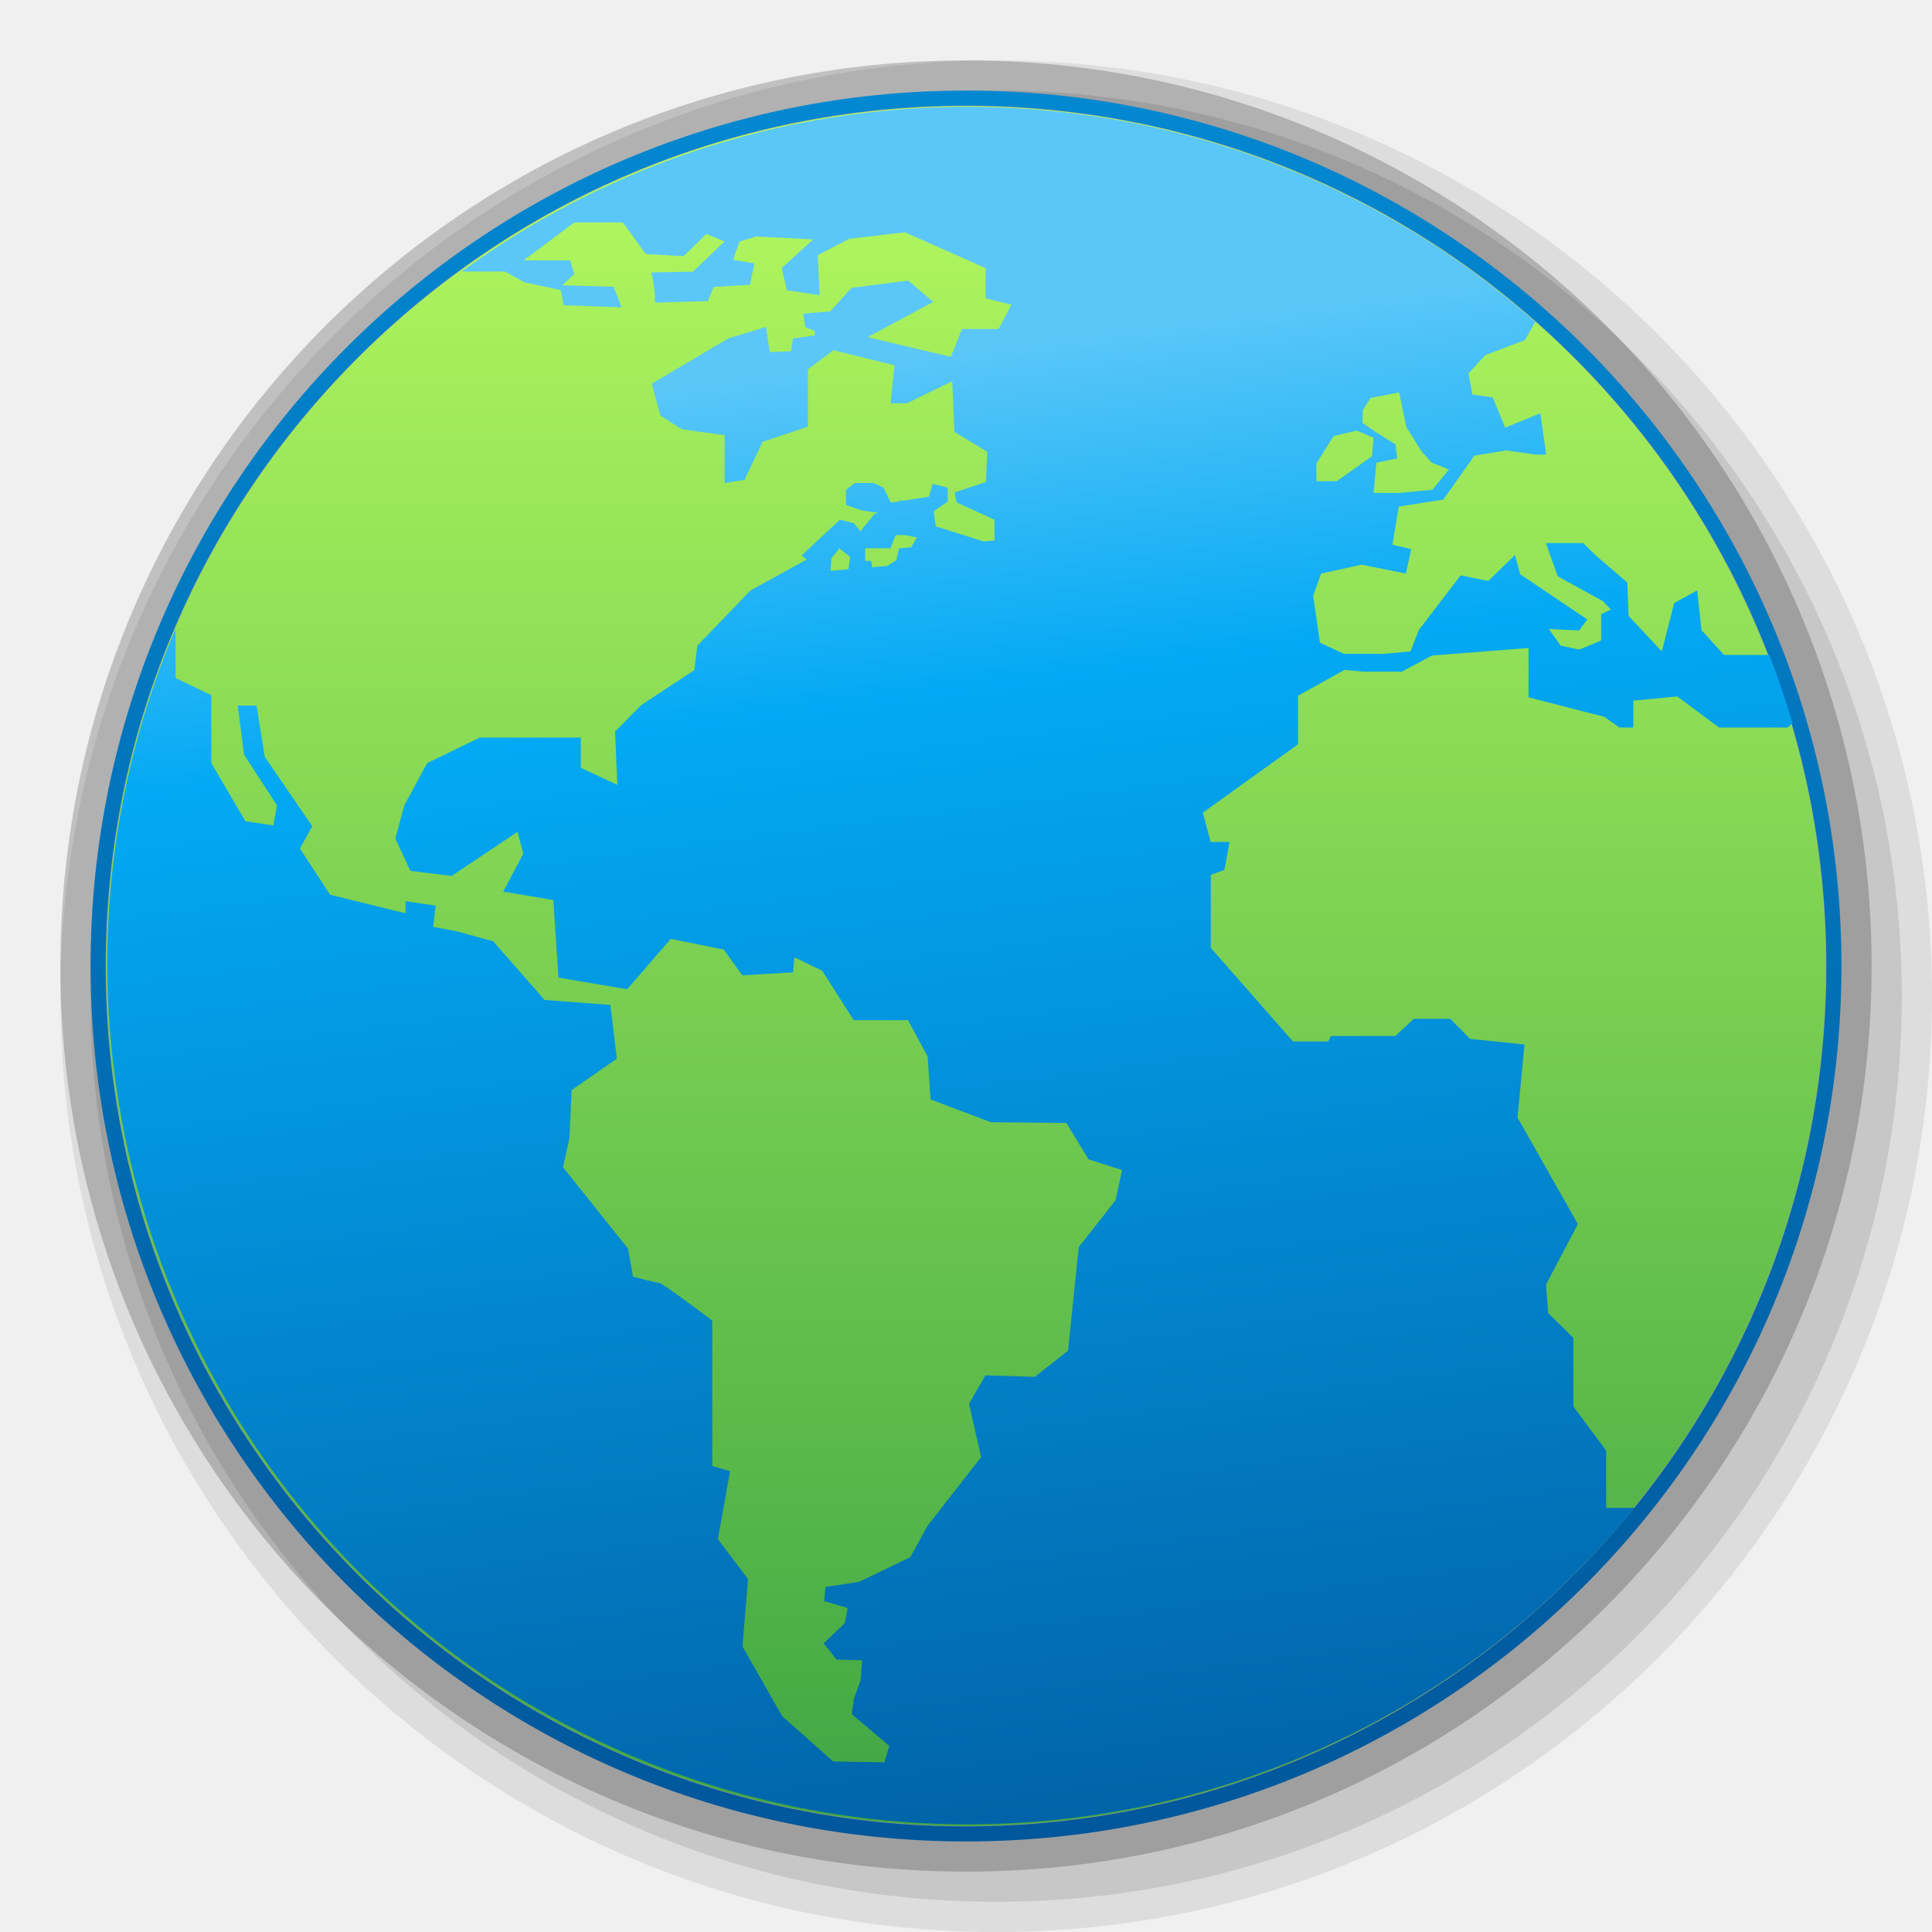
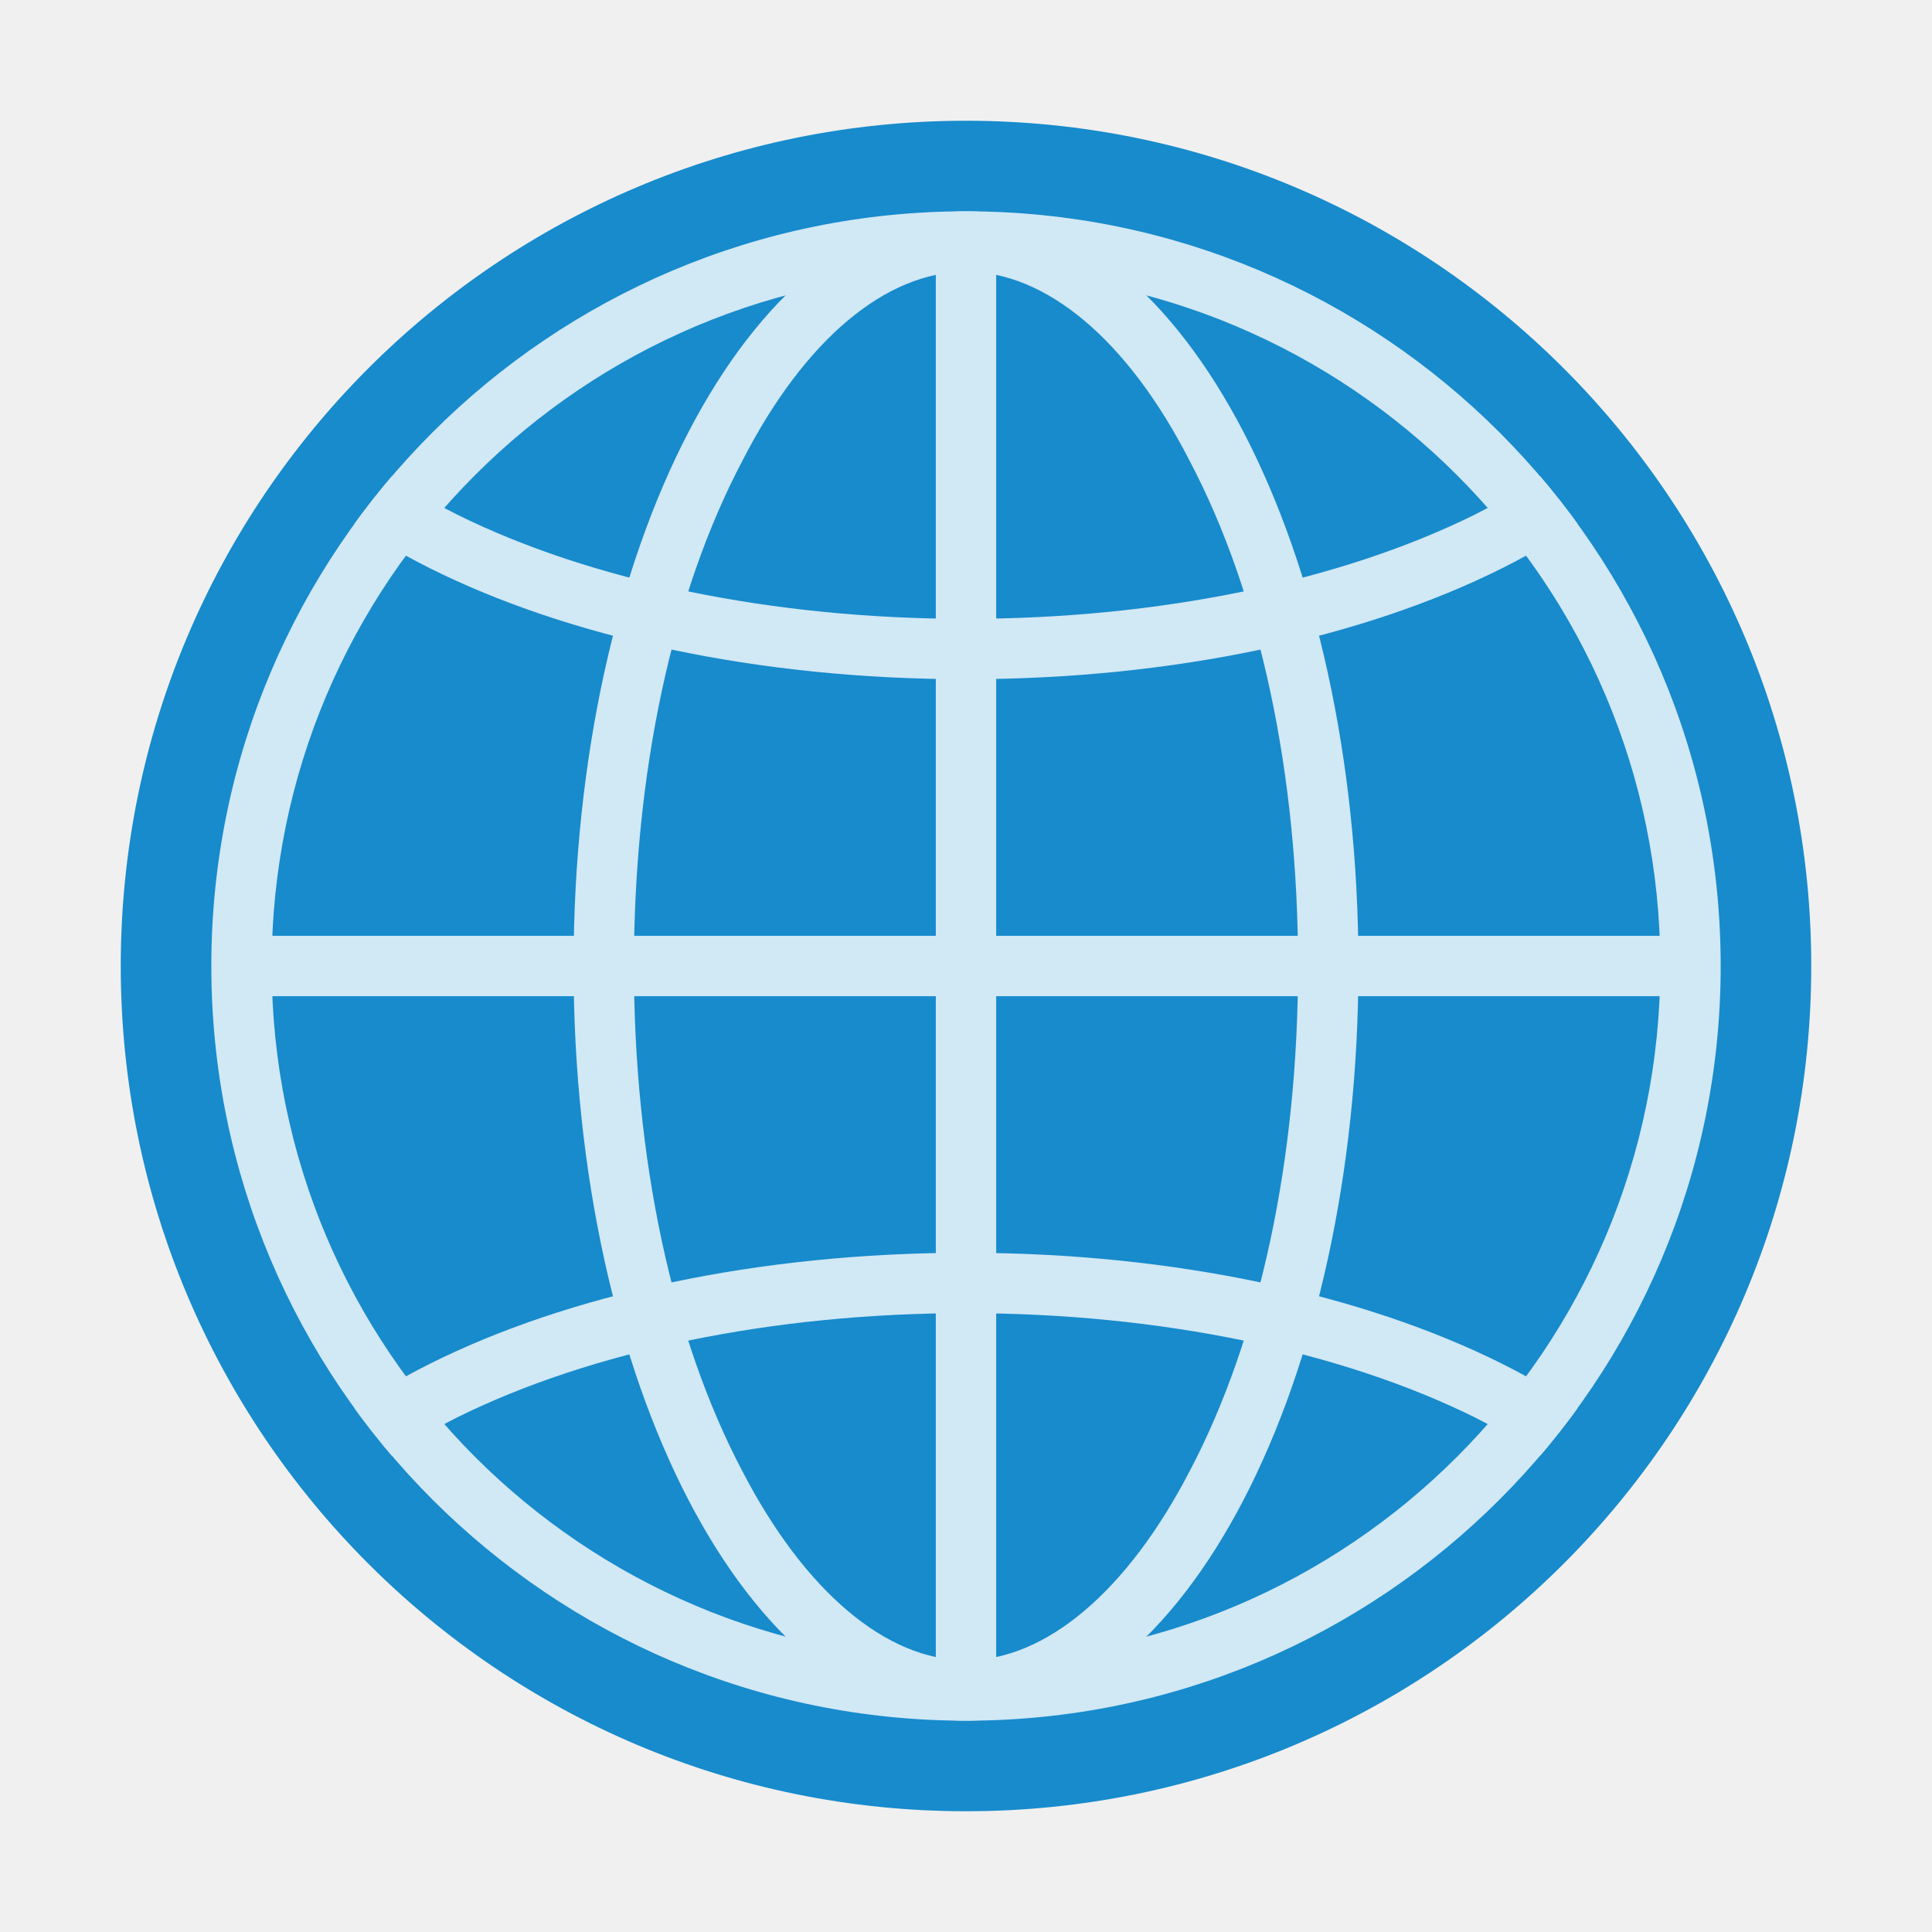
- <svg xmlns="http://www.w3.org/2000/svg" version="1.1" id="图层_1" x="0px" y="0px" viewBox="0 0 128 128" style="enable-background:new 0 0 128 128;" xml:space="preserve">
-   <g id="控制面板">
-     <g id="网络连接">
-       <g id="_128">
-         <path style="opacity:0.08;enable-background:new    ;" d="M66,128c-34.242,0-62-27.758-62-62S31.758,4,66,4s62,27.758,62,62     S100.242,128,66,128z" />
-         <path style="opacity:0.1;enable-background:new    ;" d="M66,126C32.863,126,6,99.137,6,66S32.863,6,66,6s60,26.863,60,60     S99.137,126,66,126z" />
-         <path style="opacity:0.2;enable-background:new    ;" d="M64,124C30.863,124,4,97.137,4,64S30.863,4,64,4s60,26.863,60,60     S97.137,124,64,124z" />
-         <linearGradient id="SVGID_1_" gradientUnits="userSpaceOnUse" x1="64" y1="122.97" x2="64" y2="9.03" gradientTransform="matrix(1 0 0 -1 0 130)">
-           <stop offset="0" style="stop-color:#B6FA5F" />
-           <stop offset="1" style="stop-color:#3FA644" />
-         </linearGradient>
-         <circle style="fill:url(#SVGID_1_);" cx="64" cy="64" r="56.97" />
-         <linearGradient id="SVGID_2_" gradientUnits="userSpaceOnUse" x1="64" y1="124" x2="64" y2="8" gradientTransform="matrix(1 0 0 -1 0 130)">
-           <stop offset="0" style="stop-color:#0288D1" />
-           <stop offset="1" style="stop-color:#01579B" />
-         </linearGradient>
-         <path style="fill:url(#SVGID_2_);" d="M64,7c31.48,0,57,25.52,57,57s-25.52,57-57,57S7,95.48,7,64S32.52,7,64,7 M64,6     C31.967,6,6,31.967,6,64s25.967,58,58,58s58-25.967,58-58S96.033,6,64,6z" />
-         <linearGradient id="SVGID_3_" gradientUnits="userSpaceOnUse" x1="72.85" y1="-3.936" x2="58.35" y2="107.564" gradientTransform="matrix(1 0 0 -1 0 130)">
-           <stop offset="0" style="stop-color:#01579B" />
-           <stop offset="0.79" style="stop-color:#03A9F4" />
-           <stop offset="0.99" style="stop-color:#5BC7F8" />
-         </linearGradient>
-         <path style="fill:url(#SVGID_3_);" d="M106.29,47.49l1,0.71h0.92v-1.78l2.91-0.28l2.77,2.06h4.55l0.32-0.29     c-0.453-1.533-0.967-3.04-1.54-4.52h-3l-1.49-1.64l-0.29-2.63l-1.52,0.83l-0.82,3.21l-2.2-2.35l-0.09-2.22l-2.13-1.83l-0.79-0.78     h-2.47l0.78,2.2l3,1.65l0.52,0.55l-0.64,0.32v1.74l-1.45,0.6l-1.24-0.27l-0.77-1.1l2,0.1l0.54-0.73l-4.45-3l-0.34-1.27     l-1.77,1.72l-1.83-0.37L94,41.74l-0.55,1.42l-1.78,0.16h-2.64l-1.58-0.74L87,39.46L87.53,38l2.68-0.59L93.14,38l0.36-1.62     l-1.25-0.29l0.42-2.53l2.95-0.46l2.06-2.91l2.13-0.35l1.92,0.28h0.71l-0.39-2.74l-2.33,0.95l-0.82-2l-1.35-0.19l-0.26-1.4     l1.11-1.21l2.63-1l0.68-1.21C81.722,3.657,52.14,2.272,30.59,17.99h2.87l1.28,0.71l2.41,0.52l0.19,1l3.84,0.14L40.66,19     l-3.41-0.1l0.8-0.75l-0.28-0.9h-3.08l3.36-2.51h3.22l1.51,2.09l2.51,0.14l1.51-1.47L48,16l-2.09,2l-2.75,0.05     c0.15,0.656,0.23,1.327,0.24,2l3.5-0.1l0.38-0.94l2.41-0.14l0.29-1.42l-1.42-0.24L49,16l1.09-0.33l3.79,0.19l-2.09,1.9l0.34,1.47     l2.18,0.33l-0.14-2.65l2.09-1.09l3.69-0.43l5.35,2.37v2l1.71,0.43l-0.85,1.61h-2.43L63,23.64l-5.52-1.3L61.83,20l-1.66-1.41     l-3.74,0.48l-0.33,0.34l0,0l-0.06,0.08L55,20.63l-1.78,0.15l0.14,0.89l0.62,0.26v0.29l-1.45,0.21l-0.11,0.84L51,23.33l-0.25-1.67     l-2.49,0.76l-5.08,3l0.57,2.1l1.42,0.92l2.84,0.39V32l1.31-0.21l1.21-2.52l3-1v-3.8l1.68-1.27l4.06,1L59,26.72h1.09l3-1.47     l0.14,3.36l2.18,1.32l-0.09,2l-2.08,0.7l0.14,0.66l2.51,1.14v1.38l-0.73,0.06l0,0l-3.17-1l-0.13-1l0,0l0.93-0.64v-0.92l-1-0.25     l-0.25,0.85l-1.75,0.27l-0.17-0.06v0.09l-0.6,0.09l-0.49-1L57.87,32h-1.25l-0.57,0.46v1l1.06,0.36l1.05,0.15l-0.24,0.1L57,35.2     l-0.42-0.53l-0.93-0.24l-2.54,2.37l0.33,0.27l-3.73,2.06l-3.51,3.65L46,44.4l-3.51,2.31l-1.74,1.75L40.9,52l-2.42-1.13v-2h-6.7     l-3.48,1.69l-1.51,2.79l-0.6,2.21l1,2.14l2.74,0.33l4.36-2.92l0.38,1.45l-1.33,2.51l3.32,0.56L37,64.77l4.55,0.77l2.89-3.34     l3.51,0.71l1.23,1.71l3.36-0.2l0.09-1l1.85,0.9l2.08,3.27h3.6l1.3,2.41l0.19,2.84l4,1.51l5,0.05l1.47,2.41l2.22,0.71l-0.43,2     l-2.44,3.1l-0.71,6.86l-2.2,1.74l-3.27-0.1L64.2,93l0.8,3.54l-3.55,4.55l-1.14,2.08l-3.39,1.63l-2.23,0.34l-0.09,0.94l1.56,0.45     l-0.19,1l-1.4,1.35l0.85,1.07l1.69,0.05l-0.09,1.3l-0.45,1.27l-0.14,1l2.49,2.1l-0.33,1.09l-3.39-0.06l-3.38-3l-2.63-4.62     l0.37-4.46l-2-2.65l0.81-4.5l-1.18-0.34v-9.64c0,0-3.31-2.49-3.5-2.49s-1.75-0.42-1.75-0.42l-0.33-1.85l-4.31-5.4l0.43-1.94     l0.14-3.17l3-2.08l-0.43-3.56l-4.36-0.33l-3.41-3.89l-2.42-0.66l-1.56-0.29L28.87,60l-2-0.29v0.8l-5-1.23l-2-3.06l0.82-1.48     l-3.15-4.6L17,46.75h-1.25L16.17,50l2.18,3.36l-0.24,1.33l-1.85-0.28L14,50.56v-4.5l-2.37-1.14v-3.26     c-12.262,28.994,1.303,62.438,30.297,74.7c23.322,9.863,50.354,3.158,66.363-16.46h-1.88v-3.79l-2.17-2.93v-4.55L102.57,87     l-0.14-1.9l2.11-4l-4-7.06L101,69.2l-3.6-0.37l-1.32-1.33h-2.41l-1.23,1.14h-4.27L88,69h-2.34l-5.44-6.2v-4.84l0.9-0.33     l0.34-1.85h-1.25l-0.52-1.94L86,49.31v-3.22l3.08-1.71l1.25,0.12h2.54l2-1.07l6.4-0.5v3.27L106.29,47.49z M90.29,27.16l0.52-0.8     L92.7,26l0.47,2.28l1,1.61l0.66,0.75L96,31.1l-1.1,1.35l-2.2,0.21H91l0.19-2l1.38-0.29l-0.12-0.93l-1.28-0.8l-0.9-0.62     L90.29,27.16z M87.21,30.72l1.14-1.83l1.53-0.36L91,29l-0.1,1.23l-2.34,1.65h-1.34L87.21,30.72z M56.21,37.72l-1.19,0.1     l0.06-0.83l0.53-0.66l0.71,0.56L56.21,37.72z M60.37,36.26l-0.81,0.07l-0.17,0.78l-0.62,0.39l-1,0.08c0-0.24-0.06-0.42-0.06-0.42     h-0.39v-0.84H59l0.34-0.87H60l0.74,0.16L60.37,36.26z" />
+ <svg xmlns="http://www.w3.org/2000/svg" xmlns:xlink="http://www.w3.org/1999/xlink" version="1.1" id="网络" x="0px" y="0px" viewBox="0 0 128 128" style="enable-background:new 0 0 128 128;" xml:space="preserve">
+   <style type="text/css">
+ 	.st0{fill:#178BCC;}
+ 	.st1{opacity:0.8;}
+ 	.st2{clip-path:url(#SVGID_2_);}
+ 	.st3{fill:#FFFFFF;}
+ </style>
+   <g id="_128">
+     <circle class="st0" cx="64" cy="64" r="56" />
+     <g class="st1">
+       <g>
+         <defs>
+           <circle id="SVGID_1_" cx="64" cy="64" r="50" />
+         </defs>
+         <clipPath id="SVGID_2_">
+           <use xlink:href="#SVGID_1_" style="overflow:visible;" />
+         </clipPath>
+         <g class="st2">
+           <path class="st3" d="M64,87c12.8,0,24.8,2.5,33.7,6.9c7.9,4,12.5,9.1,12.5,14.2s-4.6,10.2-12.5,14.2c-8.9,4.5-20.9,6.9-33.7,6.9      s-24.8-2.5-33.7-6.9c-7.9-4-12.5-9.1-12.5-14.2s4.6-10.2,12.5-14.2C39.2,89.5,51.2,87,64,87 M64,83c-27.7,0-50.2,11.2-50.2,25.1      s22.5,25.1,50.2,25.1s50.2-11.2,50.2-25.1S91.7,83,64,83z" />
+           <path class="st3" d="M64-1.2c12.8,0,24.8,2.5,33.7,6.9c7.9,4,12.5,9.1,12.5,14.2s-4.6,10.2-12.5,14.2C88.8,38.5,76.8,41,64,41      s-24.8-2.5-33.7-6.9c-7.9-4-12.5-9.1-12.5-14.2S22.4,9.7,30.3,5.7C39.2,1.3,51.2-1.2,64-1.2 M64-5.2C36.3-5.2,13.8,6,13.8,19.9      S36.3,45,64,45s50.2-11.2,50.2-25.1S91.7-5.2,64-5.2z" />
+         </g>
      </g>
+       <rect x="15.5" y="62" class="st3" width="97" height="4" />
+       <rect x="62" y="15" class="st3" width="4" height="97" />
+       <path class="st3" d="M64,18c5.3,0,10.7,4.5,14.8,12.5C83.5,39.4,86,51.3,86,64s-2.5,24.6-7.2,33.5C74.7,105.4,69.3,110,64,110    s-10.7-4.6-14.8-12.5C44.5,88.6,42,76.7,42,64s2.5-24.6,7.2-33.5C53.3,22.5,58.7,18,64,18 M64,14c-14.4,0-26,22.4-26,50    s11.6,50,26,50s26-22.4,26-50S78.4,14,64,14z" />
+       <path class="st3" d="M64,18c25.4,0,46,20.6,46,46s-20.6,46-46,46S18,89.4,18,64C18,38.6,38.6,18,64,18 M64,14    c-27.6,0-50,22.4-50,50s22.4,50,50,50s50-22.4,50-50S91.6,14,64,14z" />
    </g>
  </g>
</svg>
